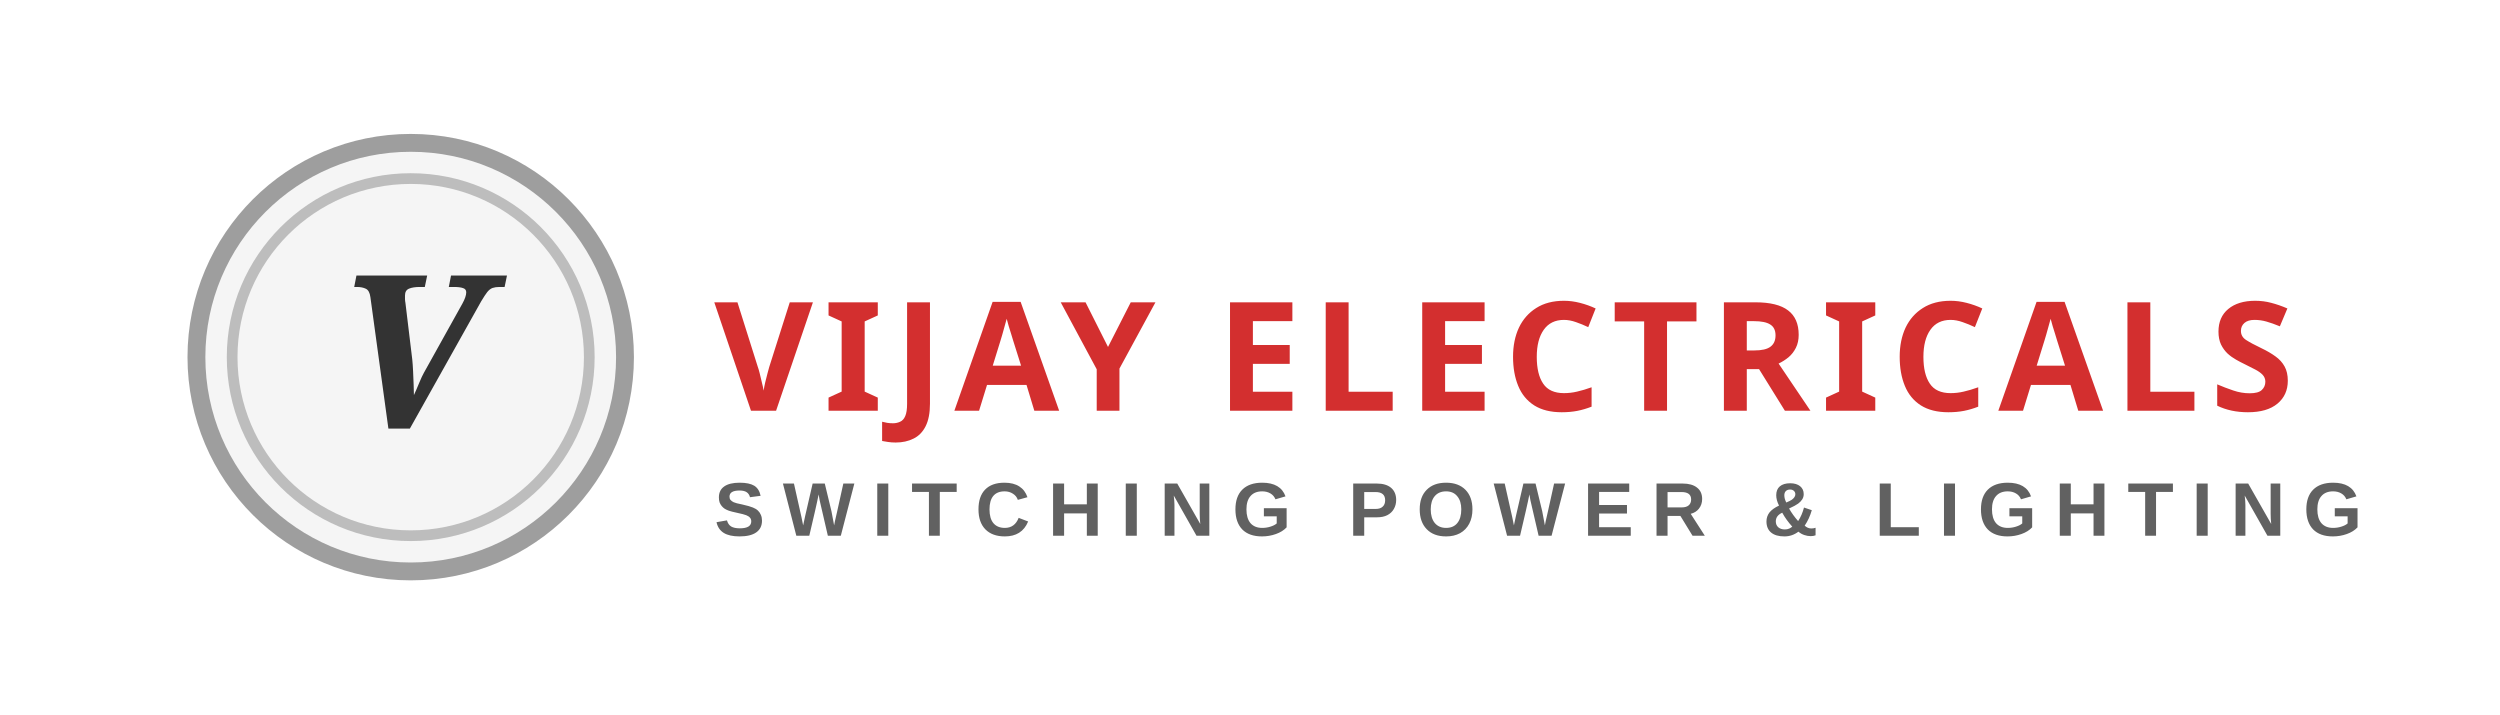
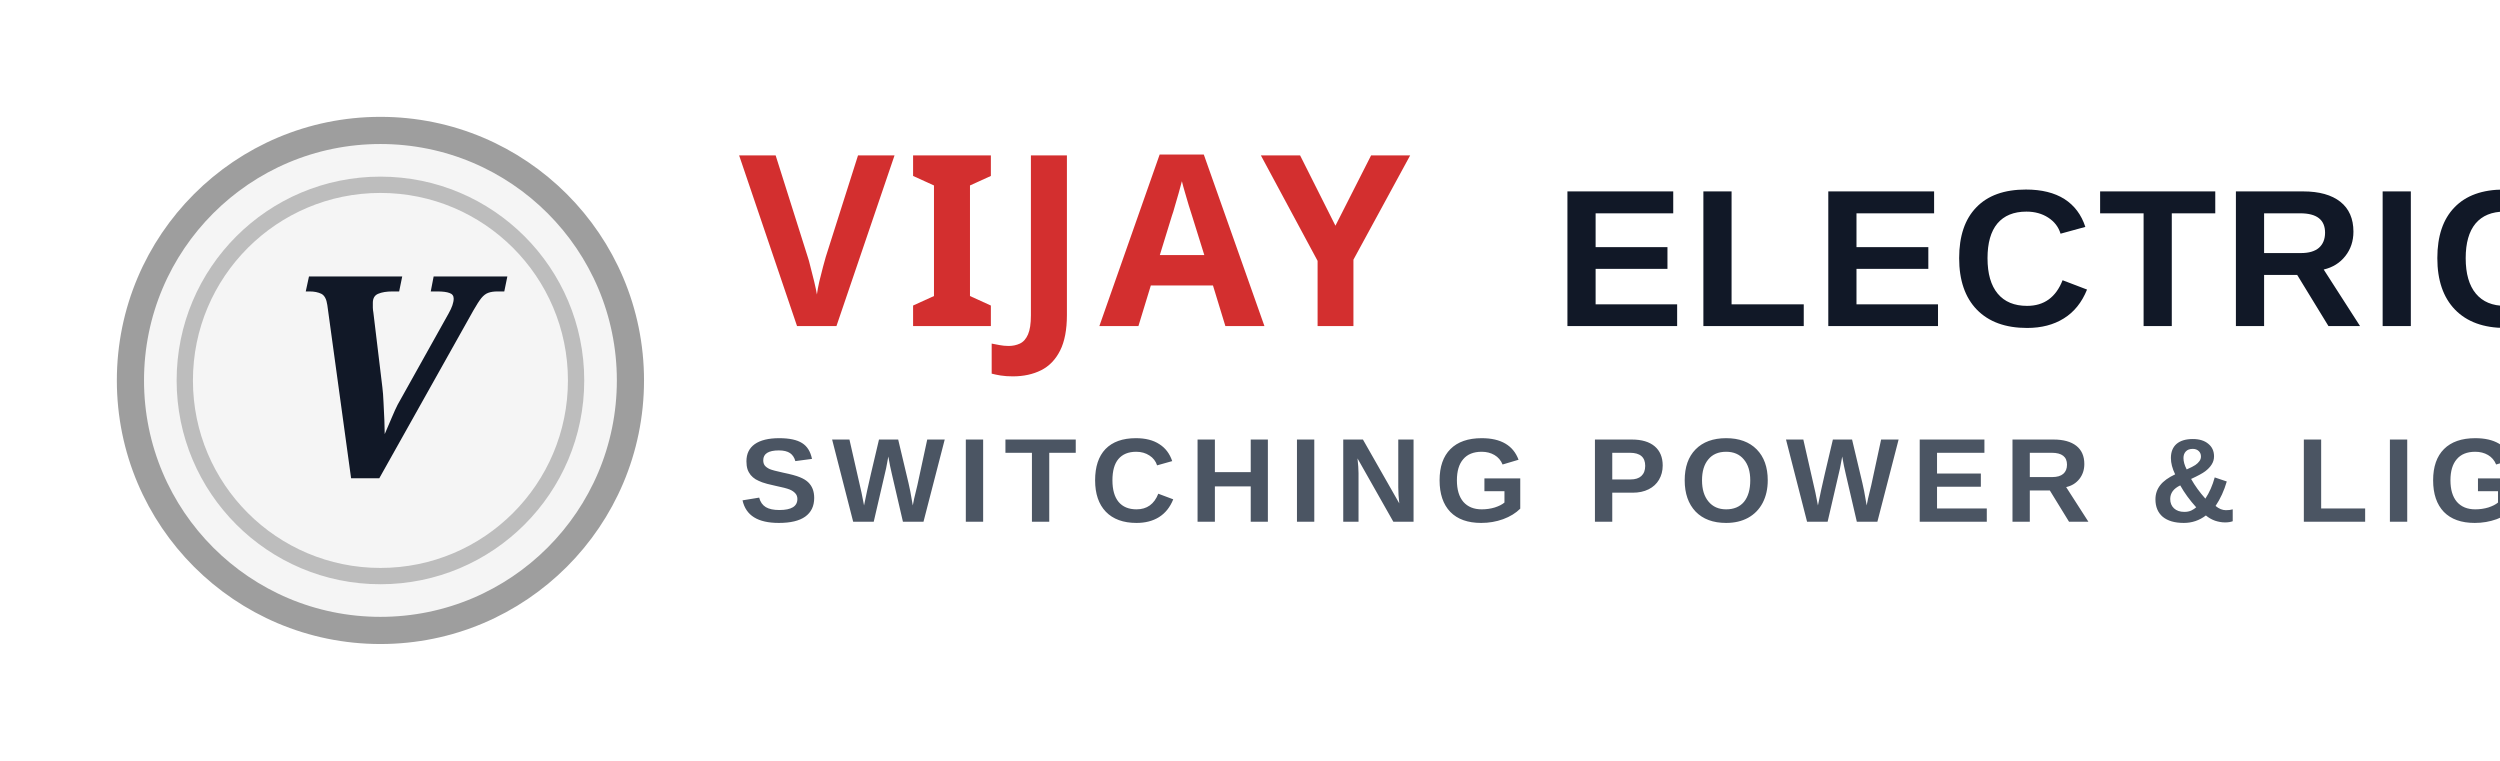
- <svg xmlns="http://www.w3.org/2000/svg" viewBox="0 0 280 80" fill="none">
-   <g transform="translate(20, 14)">
-     <circle cx="26" cy="26" r="24" stroke="#9E9E9E" stroke-width="2" fill="#F5F5F5" />
-     <circle cx="26" cy="26" r="20" stroke="#BDBDBD" stroke-width="1.2" fill="none" />
-     <text x="26" y="34" font-family="'Georgia', serif" font-style="italic" font-weight="bold" font-size="24" fill="#333333" text-anchor="middle">V</text>
+ <svg xmlns="http://www.w3.org/2000/svg" viewBox="0 0 230 70" fill="none">
+   <g transform="translate(10, 10)">
+     <circle cx="25" cy="25" r="23" stroke="#9E9E9E" stroke-width="2.5" fill="#F5F5F5" />
+     <circle cx="25" cy="25" r="18" stroke="#BDBDBD" stroke-width="1.5" fill="none" />
+     <text x="25" y="34" font-family="'Georgia', serif" font-style="italic" font-weight="900" font-size="26" fill="#111827" text-anchor="middle">V</text>
  </g>
-   <g transform="translate(80, 26)">
-     <text x="0" y="20" font-family="'Arial Black', Impact, sans-serif" font-weight="900" font-size="17" fill="#D32F2F" letter-spacing="1.2">VIJAY ELECTRICALS</text>
-     <text x="0" y="34" font-family="Arial, sans-serif" font-weight="700" font-size="8.5" fill="#616161" letter-spacing="2">SWITCHING POWER &amp; LIGHTING</text>
+   <g transform="translate(68, 10)">
+     <text x="0" y="20" font-family="'Arial Black', Impact, sans-serif" font-weight="900" font-size="22" fill="#D32F2F" letter-spacing="1">VIJAY</text>
+     <text x="75" y="20" font-family="'Arial Black', Arial, sans-serif" font-weight="900" font-size="18" fill="#111827" letter-spacing="0.5">ELECTRICAL</text>
+     <text x="0" y="38" font-family="'Arial Black', Arial, sans-serif" font-weight="800" font-size="11" fill="#4B5563" letter-spacing="1.2">SWITCHING POWER &amp; LIGHTING</text>
  </g>
</svg>
